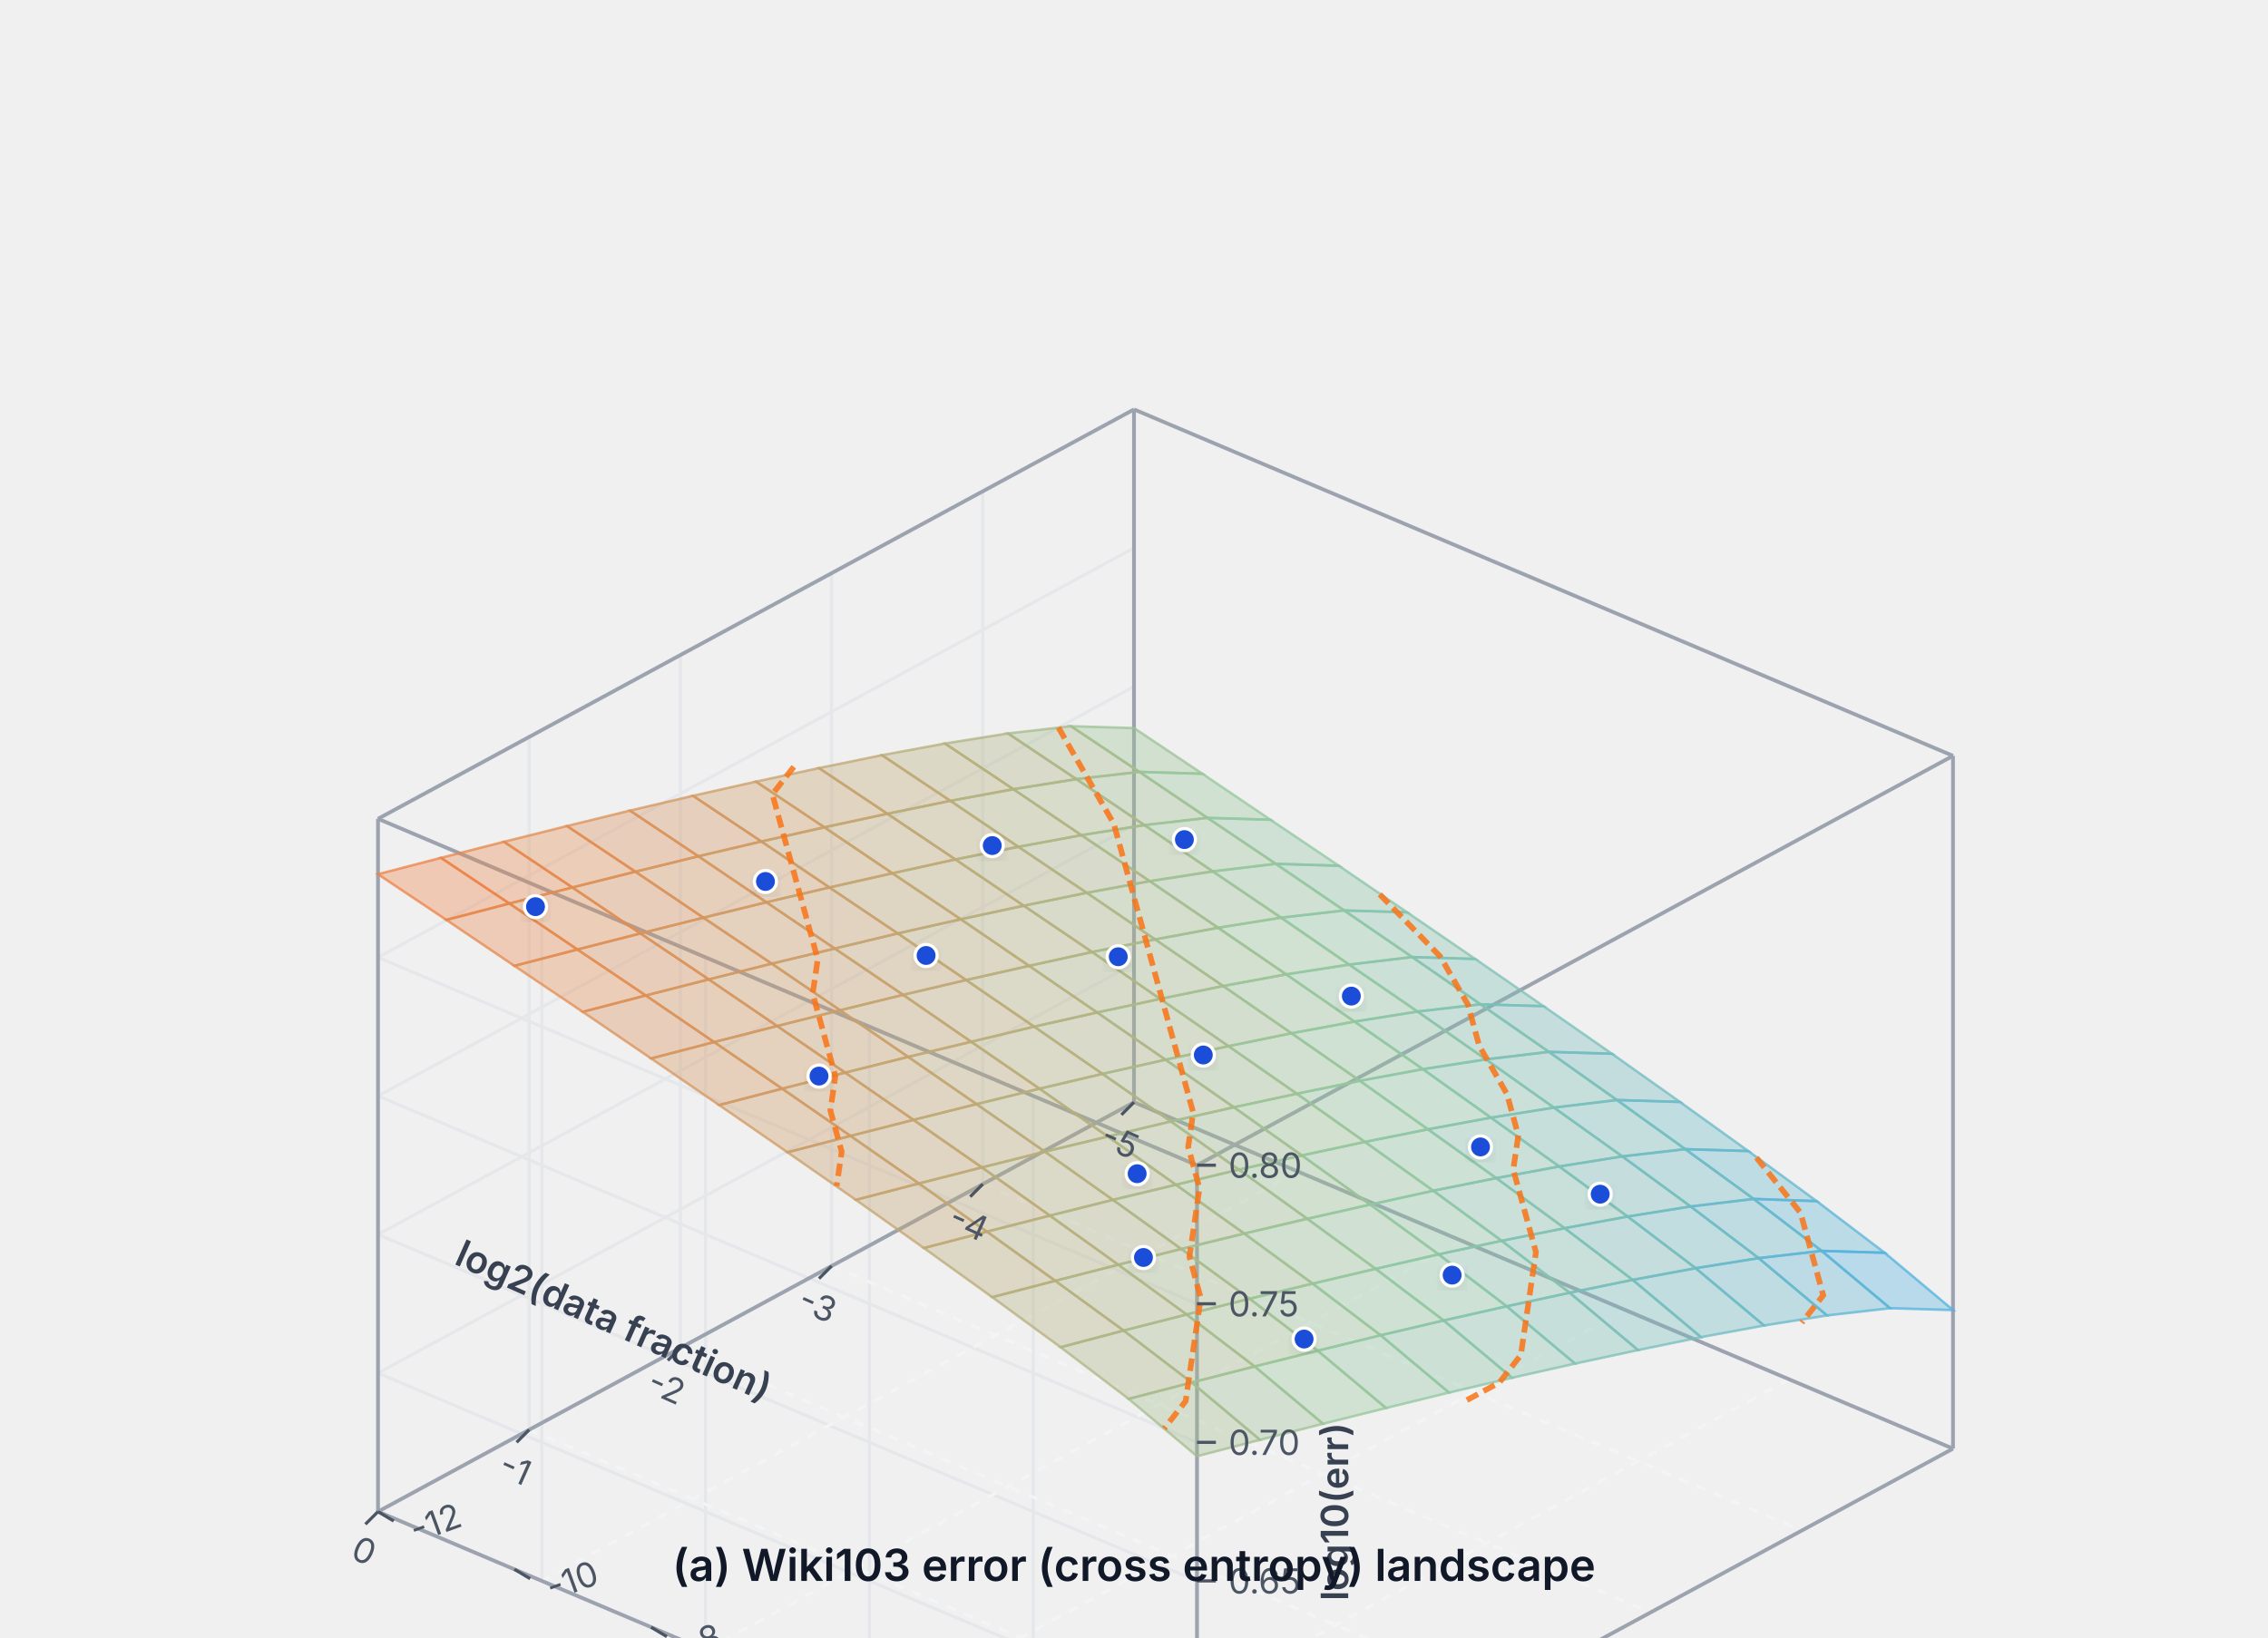
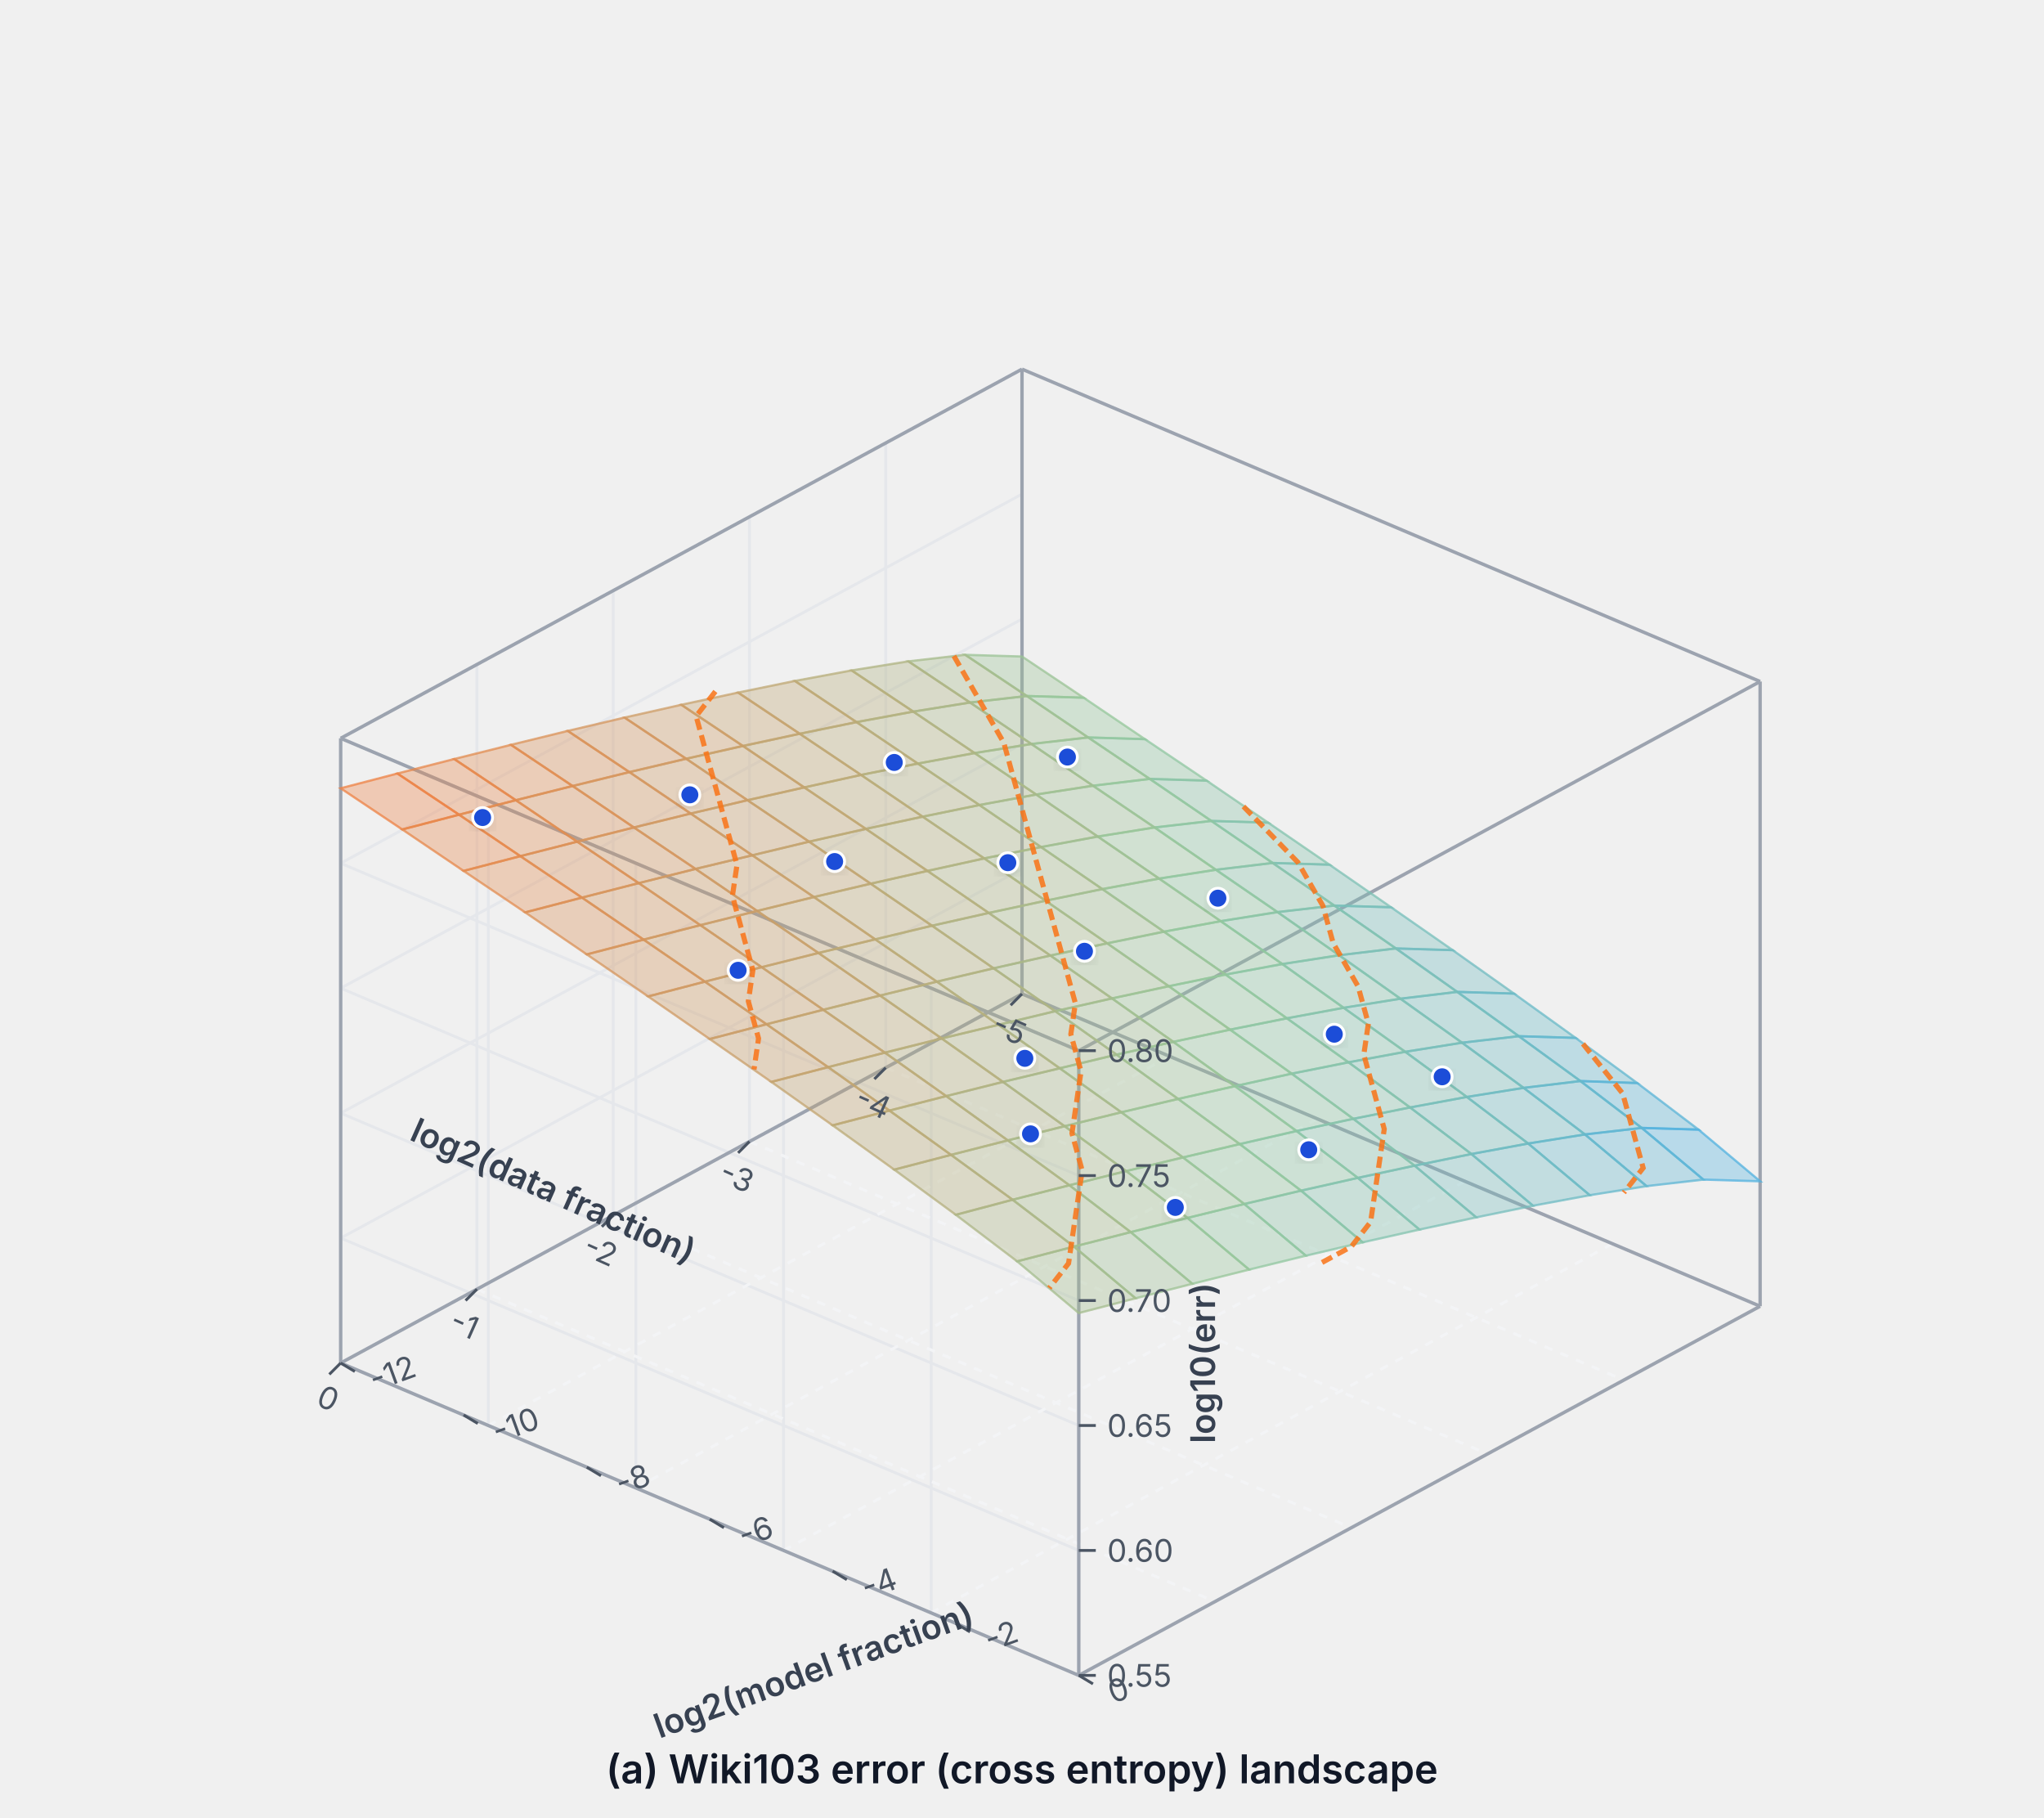
- <svg xmlns="http://www.w3.org/2000/svg" viewBox="0 0 720 520" width="100%" height="100%" style="background: transparent; font-family: -apple-system, system-ui, sans-serif;">
+ <svg xmlns="http://www.w3.org/2000/svg" viewBox="0 0 720 640" width="100%" height="100%" style="background: transparent; font-family: -apple-system, system-ui, sans-serif;">
  <defs>
    <linearGradient id="surfGrad" x1="0%" y1="0%" x2="100%" y2="100%">
      <stop offset="0%" stop-color="#fca5a5" stop-opacity="0.45" />
      <stop offset="50%" stop-color="#fdba74" stop-opacity="0.35" />
      <stop offset="100%" stop-color="#93c5fd" stop-opacity="0.45" />
    </linearGradient>
    <filter id="glow" x="-20%" y="-20%" width="140%" height="140%">
      <feDropShadow dx="0" dy="2" stdDeviation="3" flood-opacity="0.1" />
    </filter>
  </defs>
  <line x1="360.0" y1="350.0" x2="120.0" y2="480.0" stroke="#e5e7eb" stroke-width="1" />
  <line x1="360.0" y1="306.0" x2="120.0" y2="436.0" stroke="#e5e7eb" stroke-width="1" />
  <line x1="360.0" y1="262.0" x2="120.0" y2="392.0" stroke="#e5e7eb" stroke-width="1" />
  <line x1="360.0" y1="218.0" x2="120.0" y2="348.0" stroke="#e5e7eb" stroke-width="1" />
  <line x1="360.0" y1="174.0" x2="120.0" y2="304.0" stroke="#e5e7eb" stroke-width="1" />
  <line x1="360.0" y1="130.0" x2="120.0" y2="260.0" stroke="#e5e7eb" stroke-width="1" />
  <line x1="360.0" y1="350.0" x2="360.0" y2="130.0" stroke="#e5e7eb" stroke-width="1" />
  <line x1="312.0" y1="376.0" x2="312.0" y2="156.0" stroke="#e5e7eb" stroke-width="1" />
  <line x1="264.0" y1="402.0" x2="264.0" y2="182.0" stroke="#e5e7eb" stroke-width="1" />
  <line x1="216.0" y1="428.0" x2="216.0" y2="208.0" stroke="#e5e7eb" stroke-width="1" />
  <line x1="168.0" y1="454.0" x2="168.0" y2="234.0" stroke="#e5e7eb" stroke-width="1" />
  <line x1="120.0" y1="480.0" x2="120.0" y2="260.0" stroke="#e5e7eb" stroke-width="1" />
  <line x1="120.0" y1="480.0" x2="380.0" y2="590.0" stroke="#e5e7eb" stroke-width="1" />
  <line x1="120.0" y1="436.0" x2="380.0" y2="546.0" stroke="#e5e7eb" stroke-width="1" />
  <line x1="120.0" y1="392.0" x2="380.0" y2="502.0" stroke="#e5e7eb" stroke-width="1" />
  <line x1="120.0" y1="348.0" x2="380.0" y2="458.0" stroke="#e5e7eb" stroke-width="1" />
  <line x1="120.0" y1="304.0" x2="380.0" y2="414.0" stroke="#e5e7eb" stroke-width="1" />
  <line x1="120.0" y1="260.0" x2="380.0" y2="370.0" stroke="#e5e7eb" stroke-width="1" />
  <line x1="120.0" y1="480.0" x2="120.0" y2="260.0" stroke="#e5e7eb" stroke-width="1" />
  <line x1="172.0" y1="502.0" x2="172.0" y2="282.0" stroke="#e5e7eb" stroke-width="1" />
  <line x1="224.0" y1="524.0" x2="224.0" y2="304.0" stroke="#e5e7eb" stroke-width="1" />
  <line x1="276.0" y1="546.0" x2="276.0" y2="326.0" stroke="#e5e7eb" stroke-width="1" />
  <line x1="328.0" y1="568.0" x2="328.0" y2="348.0" stroke="#e5e7eb" stroke-width="1" />
  <line x1="380.0" y1="590.0" x2="380.0" y2="370.0" stroke="#e5e7eb" stroke-width="1" />
  <line x1="360.0" y1="350.0" x2="620.0" y2="460.0" stroke="#f3f4f6" stroke-dasharray="3,3" stroke-width="1" />
  <line x1="312.0" y1="376.0" x2="572.0" y2="486.0" stroke="#f3f4f6" stroke-dasharray="3,3" stroke-width="1" />
  <line x1="264.0" y1="402.0" x2="524.0" y2="512.0" stroke="#f3f4f6" stroke-dasharray="3,3" stroke-width="1" />
  <line x1="216.0" y1="428.0" x2="476.0" y2="538.0" stroke="#f3f4f6" stroke-dasharray="3,3" stroke-width="1" />
  <line x1="168.0" y1="454.0" x2="428.0" y2="564.0" stroke="#f3f4f6" stroke-dasharray="3,3" stroke-width="1" />
  <line x1="120.0" y1="480.0" x2="380.0" y2="590.0" stroke="#f3f4f6" stroke-dasharray="3,3" stroke-width="1" />
  <line x1="360.0" y1="350.0" x2="120.0" y2="480.0" stroke="#f3f4f6" stroke-dasharray="3,3" stroke-width="1" />
  <line x1="412.0" y1="372.0" x2="172.0" y2="502.0" stroke="#f3f4f6" stroke-dasharray="3,3" stroke-width="1" />
  <line x1="464.0" y1="394.0" x2="224.0" y2="524.0" stroke="#f3f4f6" stroke-dasharray="3,3" stroke-width="1" />
  <line x1="516.0" y1="416.0" x2="276.0" y2="546.0" stroke="#f3f4f6" stroke-dasharray="3,3" stroke-width="1" />
  <line x1="568.0" y1="438.0" x2="328.0" y2="568.0" stroke="#f3f4f6" stroke-dasharray="3,3" stroke-width="1" />
  <line x1="620.0" y1="460.0" x2="380.0" y2="590.0" stroke="#f3f4f6" stroke-dasharray="3,3" stroke-width="1" />
  <line x1="360.0" y1="350.0" x2="120.0" y2="480.0" stroke="#9ca3af" stroke-width="1.2" />
  <line x1="120.0" y1="480.0" x2="380.0" y2="590.0" stroke="#9ca3af" stroke-width="1.2" />
  <line x1="380.0" y1="590.0" x2="620.0" y2="460.0" stroke="#9ca3af" stroke-width="1.2" />
  <line x1="620.0" y1="460.0" x2="360.0" y2="350.0" stroke="#9ca3af" stroke-width="1.2" />
  <line x1="360.0" y1="130.0" x2="120.0" y2="260.0" stroke="#9ca3af" stroke-width="1.2" />
  <line x1="120.0" y1="260.0" x2="380.0" y2="370.0" stroke="#9ca3af" stroke-width="1.2" />
  <line x1="380.0" y1="370.0" x2="620.0" y2="240.0" stroke="#9ca3af" stroke-width="1.2" />
  <line x1="620.0" y1="240.0" x2="360.0" y2="130.0" stroke="#9ca3af" stroke-width="1.2" />
  <line x1="360.0" y1="350.0" x2="360.0" y2="130.0" stroke="#9ca3af" stroke-width="1.2" />
  <line x1="120.0" y1="480.0" x2="120.0" y2="260.0" stroke="#9ca3af" stroke-width="1.2" />
  <line x1="380.0" y1="590.0" x2="380.0" y2="370.0" stroke="#9ca3af" stroke-width="1.2" />
  <line x1="620.0" y1="460.0" x2="620.0" y2="240.0" stroke="#9ca3af" stroke-width="1.2" />
  <polygon points="360.0,231.2 340.0,230.6 361.7,245.1 381.7,245.7" fill="rgba(155,194,150,0.35)" stroke="rgba(155,194,150,0.75)" stroke-width="0.8" />
  <polygon points="381.7,245.7 361.7,245.1 383.3,259.7 403.3,260.3" fill="rgba(150,199,155,0.35)" stroke="rgba(150,199,155,0.75)" stroke-width="0.8" />
  <polygon points="340.0,230.6 320.0,232.9 341.7,247.4 361.7,245.1" fill="rgba(166,186,139,0.35)" stroke="rgba(166,186,139,0.75)" stroke-width="0.8" />
  <polygon points="403.3,260.3 383.3,259.7 405.0,274.3 425.0,274.9" fill="rgba(144,198,161,0.35)" stroke="rgba(144,198,161,0.75)" stroke-width="0.8" />
  <polygon points="361.7,245.1 341.7,247.4 363.3,262.0 383.3,259.7" fill="rgba(160,190,145,0.35)" stroke="rgba(160,190,145,0.75)" stroke-width="0.8" />
  <polygon points="425.0,274.9 405.0,274.3 426.7,289.1 446.7,289.7" fill="rgba(138,196,167,0.35)" stroke="rgba(138,196,167,0.75)" stroke-width="0.8" />
  <polygon points="320.0,232.9 300.0,236.1 321.7,250.6 341.7,247.4" fill="rgba(175,179,130,0.35)" stroke="rgba(175,179,130,0.75)" stroke-width="0.8" />
  <polygon points="383.3,259.7 363.3,262.0 385.0,276.7 405.0,274.3" fill="rgba(155,195,151,0.35)" stroke="rgba(155,195,151,0.75)" stroke-width="0.8" />
  <polygon points="446.7,289.7 426.7,289.1 448.3,303.9 468.3,304.5" fill="rgba(131,194,173,0.35)" stroke="rgba(131,194,173,0.75)" stroke-width="0.8" />
  <polygon points="341.7,247.4 321.7,250.6 343.3,265.2 363.3,262.0" fill="rgba(169,183,136,0.35)" stroke="rgba(169,183,136,0.75)" stroke-width="0.8" />
  <polygon points="405.0,274.3 385.0,276.7 406.7,291.4 426.7,289.1" fill="rgba(148,199,157,0.35)" stroke="rgba(148,199,157,0.75)" stroke-width="0.8" />
  <polygon points="468.3,304.5 448.3,303.9 470.0,318.9 490.0,319.5" fill="rgba(125,192,180,0.35)" stroke="rgba(125,192,180,0.75)" stroke-width="0.8" />
  <polygon points="300.0,236.1 280.0,239.8 301.7,254.3 321.7,250.6" fill="rgba(183,173,122,0.35)" stroke="rgba(183,173,122,0.75)" stroke-width="0.8" />
  <polygon points="363.3,262.0 343.3,265.2 365.0,279.8 385.0,276.7" fill="rgba(163,188,142,0.35)" stroke="rgba(163,188,142,0.75)" stroke-width="0.8" />
  <polygon points="426.7,289.1 406.7,291.4 428.3,306.3 448.3,303.9" fill="rgba(142,197,163,0.35)" stroke="rgba(142,197,163,0.75)" stroke-width="0.8" />
  <polygon points="490.0,319.5 470.0,318.9 491.7,334.0 511.7,334.6" fill="rgba(119,190,186,0.35)" stroke="rgba(119,190,186,0.75)" stroke-width="0.8" />
  <polygon points="321.7,250.6 301.7,254.3 323.3,268.9 343.3,265.2" fill="rgba(177,177,128,0.35)" stroke="rgba(177,177,128,0.75)" stroke-width="0.8" />
  <polygon points="385.0,276.7 365.0,279.8 386.7,294.6 406.7,291.4" fill="rgba(157,193,148,0.35)" stroke="rgba(157,193,148,0.75)" stroke-width="0.8" />
  <polygon points="448.3,303.9 428.3,306.3 450.0,321.2 470.0,318.9" fill="rgba(136,195,169,0.35)" stroke="rgba(136,195,169,0.75)" stroke-width="0.8" />
  <polygon points="511.7,334.6 491.7,334.0 513.3,349.3 533.3,349.9" fill="rgba(112,187,192,0.35)" stroke="rgba(112,187,192,0.75)" stroke-width="0.8" />
  <polygon points="280.0,239.8 260.0,243.9 281.7,258.4 301.7,254.3" fill="rgba(191,167,115,0.35)" stroke="rgba(191,167,115,0.75)" stroke-width="0.8" />
  <polygon points="343.3,265.2 323.3,268.9 345.0,283.5 365.0,279.8" fill="rgba(171,182,134,0.35)" stroke="rgba(171,182,134,0.75)" stroke-width="0.8" />
  <polygon points="406.7,291.4 386.7,294.6 408.3,309.4 428.3,306.3" fill="rgba(151,197,154,0.35)" stroke="rgba(151,197,154,0.75)" stroke-width="0.8" />
  <polygon points="470.0,318.9 450.0,321.2 471.7,336.4 491.7,334.0" fill="rgba(130,193,175,0.35)" stroke="rgba(130,193,175,0.75)" stroke-width="0.8" />
  <polygon points="533.3,349.9 513.3,349.3 535.0,364.9 555.0,365.5" fill="rgba(105,185,199,0.35)" stroke="rgba(105,185,199,0.75)" stroke-width="0.8" />
  <polygon points="301.7,254.3 281.7,258.4 303.3,272.9 323.3,268.9" fill="rgba(185,171,120,0.35)" stroke="rgba(185,171,120,0.75)" stroke-width="0.8" />
  <polygon points="365.0,279.8 345.0,283.5 366.7,298.3 386.7,294.6" fill="rgba(165,186,140,0.35)" stroke="rgba(165,186,140,0.75)" stroke-width="0.8" />
  <polygon points="428.3,306.3 408.3,309.4 430.0,324.4 450.0,321.2" fill="rgba(145,198,160,0.35)" stroke="rgba(145,198,160,0.75)" stroke-width="0.8" />
  <polygon points="491.7,334.0 471.7,336.4 493.3,351.7 513.3,349.3" fill="rgba(123,191,182,0.35)" stroke="rgba(123,191,182,0.75)" stroke-width="0.8" />
  <polygon points="555.0,365.5 535.0,364.9 556.7,380.7 576.7,381.4" fill="rgba(98,183,206,0.35)" stroke="rgba(98,183,206,0.75)" stroke-width="0.8" />
  <polygon points="260.0,243.9 240.0,248.2 261.7,262.7 281.7,258.4" fill="rgba(198,161,108,0.35)" stroke="rgba(198,161,108,0.75)" stroke-width="0.8" />
  <polygon points="323.3,268.9 303.3,272.9 325.0,287.6 345.0,283.5" fill="rgba(179,176,126,0.35)" stroke="rgba(179,176,126,0.75)" stroke-width="0.8" />
  <polygon points="386.7,294.6 366.7,298.3 388.3,313.1 408.3,309.4" fill="rgba(159,191,146,0.35)" stroke="rgba(159,191,146,0.75)" stroke-width="0.8" />
  <polygon points="450.0,321.2 430.0,324.4 451.7,339.5 471.7,336.4" fill="rgba(138,196,166,0.35)" stroke="rgba(138,196,166,0.75)" stroke-width="0.8" />
  <polygon points="576.7,381.4 556.7,380.7 578.3,397.2 598.3,397.8" fill="rgba(91,180,214,0.35)" stroke="rgba(91,180,214,0.75)" stroke-width="0.8" />
  <polygon points="513.3,349.3 493.3,351.7 515.0,367.2 535.0,364.9" fill="rgba(116,189,188,0.35)" stroke="rgba(116,189,188,0.75)" stroke-width="0.8" />
  <polygon points="281.7,258.4 261.7,262.7 283.3,277.3 303.3,272.9" fill="rgba(192,166,113,0.35)" stroke="rgba(192,166,113,0.75)" stroke-width="0.8" />
  <polygon points="345.0,283.5 325.0,287.6 346.7,302.3 366.7,298.3" fill="rgba(173,181,132,0.35)" stroke="rgba(173,181,132,0.75)" stroke-width="0.8" />
  <polygon points="408.3,309.4 388.3,313.1 410.0,328.1 430.0,324.4" fill="rgba(153,196,152,0.35)" stroke="rgba(153,196,152,0.75)" stroke-width="0.8" />
  <polygon points="598.3,397.8 578.3,397.2 600.0,415.4 620.0,416.0" fill="rgba(82,177,223,0.35)" stroke="rgba(82,177,223,0.75)" stroke-width="0.8" />
  <polygon points="471.7,336.4 451.7,339.5 473.3,354.9 493.3,351.7" fill="rgba(132,194,173,0.35)" stroke="rgba(132,194,173,0.75)" stroke-width="0.8" />
  <polygon points="535.0,364.9 515.0,367.2 536.7,383.1 556.7,380.7" fill="rgba(109,186,195,0.35)" stroke="rgba(109,186,195,0.75)" stroke-width="0.8" />
  <polygon points="240.0,248.2 220.0,252.7 241.7,267.2 261.7,262.7" fill="rgba(205,156,101,0.35)" stroke="rgba(205,156,101,0.75)" stroke-width="0.8" />
  <polygon points="303.3,272.9 283.3,277.3 305.0,291.9 325.0,287.6" fill="rgba(186,170,119,0.35)" stroke="rgba(186,170,119,0.75)" stroke-width="0.8" />
  <polygon points="366.7,298.3 346.7,302.3 368.3,317.2 388.3,313.1" fill="rgba(167,185,138,0.35)" stroke="rgba(167,185,138,0.75)" stroke-width="0.8" />
  <polygon points="430.0,324.4 410.0,328.1 431.7,343.2 451.7,339.5" fill="rgba(146,199,158,0.35)" stroke="rgba(146,199,158,0.75)" stroke-width="0.8" />
  <polygon points="493.3,351.7 473.3,354.9 495.0,370.4 515.0,367.2" fill="rgba(125,192,180,0.35)" stroke="rgba(125,192,180,0.75)" stroke-width="0.8" />
  <polygon points="556.7,380.7 536.7,383.1 558.3,399.5 578.3,397.2" fill="rgba(101,184,203,0.35)" stroke="rgba(101,184,203,0.75)" stroke-width="0.8" />
  <polygon points="261.7,262.7 241.7,267.2 263.3,281.8 283.3,277.3" fill="rgba(199,160,106,0.35)" stroke="rgba(199,160,106,0.75)" stroke-width="0.8" />
  <polygon points="325.0,287.6 305.0,291.9 326.7,306.7 346.7,302.3" fill="rgba(180,175,125,0.35)" stroke="rgba(180,175,125,0.75)" stroke-width="0.8" />
  <polygon points="388.3,313.1 368.3,317.2 390.0,332.2 410.0,328.1" fill="rgba(161,190,145,0.35)" stroke="rgba(161,190,145,0.75)" stroke-width="0.8" />
  <polygon points="451.7,339.5 431.7,343.2 453.3,358.6 473.3,354.9" fill="rgba(140,197,165,0.35)" stroke="rgba(140,197,165,0.75)" stroke-width="0.8" />
  <polygon points="578.3,397.2 558.3,399.5 580.0,417.7 600.0,415.4" fill="rgba(93,181,212,0.35)" stroke="rgba(93,181,212,0.75)" stroke-width="0.8" />
  <polygon points="515.0,367.2 495.0,370.4 516.7,386.3 536.7,383.1" fill="rgba(118,189,187,0.35)" stroke="rgba(118,189,187,0.75)" stroke-width="0.8" />
  <polygon points="220.0,252.7 200.0,257.4 221.7,271.9 241.7,267.2" fill="rgba(212,150,94,0.35)" stroke="rgba(212,150,94,0.75)" stroke-width="0.8" />
  <polygon points="283.3,277.3 263.3,281.8 285.0,296.4 305.0,291.9" fill="rgba(193,165,112,0.35)" stroke="rgba(193,165,112,0.75)" stroke-width="0.8" />
  <polygon points="346.7,302.3 326.7,306.7 348.3,321.5 368.3,317.2" fill="rgba(174,180,131,0.35)" stroke="rgba(174,180,131,0.75)" stroke-width="0.8" />
  <polygon points="410.0,328.1 390.0,332.2 411.7,347.3 431.7,343.2" fill="rgba(154,195,151,0.35)" stroke="rgba(154,195,151,0.75)" stroke-width="0.8" />
  <polygon points="473.3,354.9 453.3,358.6 475.0,374.1 495.0,370.4" fill="rgba(133,194,172,0.35)" stroke="rgba(133,194,172,0.75)" stroke-width="0.8" />
  <polygon points="536.7,383.1 516.7,386.3 538.3,402.7 558.3,399.5" fill="rgba(110,187,194,0.35)" stroke="rgba(110,187,194,0.75)" stroke-width="0.8" />
  <polygon points="241.7,267.2 221.7,271.9 243.3,286.5 263.3,281.8" fill="rgba(206,155,100,0.35)" stroke="rgba(206,155,100,0.75)" stroke-width="0.8" />
  <polygon points="305.0,291.9 285.0,296.4 306.7,311.2 326.7,306.7" fill="rgba(187,169,118,0.35)" stroke="rgba(187,169,118,0.75)" stroke-width="0.8" />
  <polygon points="368.3,317.2 348.3,321.5 370.0,336.5 390.0,332.2" fill="rgba(168,185,137,0.35)" stroke="rgba(168,185,137,0.75)" stroke-width="0.8" />
  <polygon points="431.7,343.2 411.7,347.3 433.3,362.6 453.3,358.6" fill="rgba(147,199,157,0.35)" stroke="rgba(147,199,157,0.75)" stroke-width="0.8" />
  <polygon points="495.0,370.4 475.0,374.1 496.7,390.0 516.7,386.3" fill="rgba(126,192,179,0.35)" stroke="rgba(126,192,179,0.75)" stroke-width="0.8" />
  <polygon points="558.3,399.5 538.3,402.7 560.0,420.9 580.0,417.7" fill="rgba(101,184,203,0.35)" stroke="rgba(101,184,203,0.75)" stroke-width="0.8" />
  <polygon points="200.0,257.4 180.0,262.3 201.7,276.8 221.7,271.9" fill="rgba(218,145,87,0.35)" stroke="rgba(218,145,87,0.75)" stroke-width="0.8" />
  <polygon points="263.3,281.8 243.3,286.5 265.0,301.2 285.0,296.4" fill="rgba(200,159,106,0.35)" stroke="rgba(200,159,106,0.75)" stroke-width="0.8" />
  <polygon points="326.7,306.7 306.7,311.2 328.3,326.0 348.3,321.5" fill="rgba(181,174,124,0.35)" stroke="rgba(181,174,124,0.75)" stroke-width="0.8" />
  <polygon points="390.0,332.2 370.0,336.5 391.7,351.6 411.7,347.3" fill="rgba(161,190,144,0.35)" stroke="rgba(161,190,144,0.75)" stroke-width="0.8" />
  <polygon points="453.3,358.6 433.3,362.6 455.0,378.1 475.0,374.1" fill="rgba(141,197,164,0.35)" stroke="rgba(141,197,164,0.75)" stroke-width="0.8" />
  <polygon points="516.7,386.3 496.7,390.0 518.3,406.4 538.3,402.7" fill="rgba(118,189,186,0.35)" stroke="rgba(118,189,186,0.75)" stroke-width="0.8" />
  <polygon points="221.7,271.9 201.7,276.8 223.3,291.4 243.3,286.5" fill="rgba(213,150,93,0.35)" stroke="rgba(213,150,93,0.75)" stroke-width="0.8" />
  <polygon points="285.0,296.4 265.0,301.2 286.7,315.9 306.7,311.2" fill="rgba(194,164,112,0.35)" stroke="rgba(194,164,112,0.75)" stroke-width="0.8" />
  <polygon points="348.3,321.5 328.3,326.0 350.0,341.0 370.0,336.5" fill="rgba(175,179,131,0.35)" stroke="rgba(175,179,131,0.75)" stroke-width="0.8" />
  <polygon points="411.7,347.3 391.7,351.6 413.3,366.9 433.3,362.6" fill="rgba(155,195,150,0.35)" stroke="rgba(155,195,150,0.75)" stroke-width="0.8" />
  <polygon points="475.0,374.1 455.0,378.1 476.7,394.0 496.7,390.0" fill="rgba(134,195,171,0.35)" stroke="rgba(134,195,171,0.75)" stroke-width="0.8" />
  <polygon points="538.3,402.7 518.3,406.4 540.0,424.6 560.0,420.9" fill="rgba(109,186,195,0.35)" stroke="rgba(109,186,195,0.75)" stroke-width="0.8" />
  <polygon points="180.0,262.3 160.0,267.3 181.7,281.8 201.7,276.8" fill="rgba(225,140,81,0.35)" stroke="rgba(225,140,81,0.75)" stroke-width="0.8" />
  <polygon points="243.3,286.5 223.3,291.4 245.0,306.0 265.0,301.2" fill="rgba(207,154,99,0.35)" stroke="rgba(207,154,99,0.75)" stroke-width="0.8" />
  <polygon points="306.7,311.2 286.7,315.9 308.3,330.8 328.3,326.0" fill="rgba(188,169,118,0.35)" stroke="rgba(188,169,118,0.75)" stroke-width="0.8" />
  <polygon points="370.0,336.5 350.0,341.0 371.7,356.1 391.7,351.6" fill="rgba(168,184,137,0.35)" stroke="rgba(168,184,137,0.75)" stroke-width="0.8" />
  <polygon points="433.3,362.6 413.3,366.9 435.0,382.5 455.0,378.1" fill="rgba(148,199,157,0.35)" stroke="rgba(148,199,157,0.75)" stroke-width="0.8" />
  <polygon points="496.7,390.0 476.7,394.0 498.3,410.5 518.3,406.4" fill="rgba(126,192,179,0.35)" stroke="rgba(126,192,179,0.75)" stroke-width="0.8" />
  <polygon points="201.7,276.8 181.7,281.8 203.3,296.4 223.3,291.4" fill="rgba(219,145,87,0.35)" stroke="rgba(219,145,87,0.75)" stroke-width="0.8" />
  <polygon points="265.0,301.2 245.0,306.0 266.7,320.8 286.7,315.9" fill="rgba(201,159,105,0.35)" stroke="rgba(201,159,105,0.75)" stroke-width="0.8" />
  <polygon points="328.3,326.0 308.3,330.8 330.0,345.7 350.0,341.0" fill="rgba(182,174,124,0.35)" stroke="rgba(182,174,124,0.75)" stroke-width="0.8" />
  <polygon points="391.7,351.6 371.7,356.1 393.3,371.4 413.3,366.9" fill="rgba(162,189,143,0.35)" stroke="rgba(162,189,143,0.75)" stroke-width="0.8" />
  <polygon points="455.0,378.1 435.0,382.5 456.7,398.3 476.7,394.0" fill="rgba(141,197,164,0.35)" stroke="rgba(141,197,164,0.75)" stroke-width="0.8" />
  <polygon points="518.3,406.4 498.3,410.5 520.0,428.7 540.0,424.6" fill="rgba(117,189,188,0.35)" stroke="rgba(117,189,188,0.75)" stroke-width="0.8" />
  <polygon points="160.0,267.3 140.0,272.4 161.7,286.9 181.7,281.8" fill="rgba(231,135,75,0.35)" stroke="rgba(231,135,75,0.75)" stroke-width="0.8" />
  <polygon points="223.3,291.4 203.3,296.4 225.0,311.0 245.0,306.0" fill="rgba(213,149,93,0.35)" stroke="rgba(213,149,93,0.75)" stroke-width="0.8" />
  <polygon points="286.7,315.9 266.7,320.8 288.3,335.6 308.3,330.8" fill="rgba(194,164,111,0.35)" stroke="rgba(194,164,111,0.75)" stroke-width="0.8" />
  <polygon points="350.0,341.0 330.0,345.7 351.7,360.9 371.7,356.1" fill="rgba(175,179,130,0.35)" stroke="rgba(175,179,130,0.75)" stroke-width="0.8" />
  <polygon points="413.3,366.9 393.3,371.4 415.0,387.0 435.0,382.5" fill="rgba(155,195,150,0.35)" stroke="rgba(155,195,150,0.75)" stroke-width="0.8" />
  <polygon points="476.7,394.0 456.7,398.3 478.3,414.8 498.3,410.5" fill="rgba(133,194,172,0.35)" stroke="rgba(133,194,172,0.75)" stroke-width="0.8" />
  <polygon points="181.7,281.8 161.7,286.9 183.3,301.5 203.3,296.4" fill="rgba(225,140,81,0.35)" stroke="rgba(225,140,81,0.75)" stroke-width="0.8" />
  <polygon points="245.0,306.0 225.0,311.0 246.7,325.8 266.7,320.8" fill="rgba(207,154,99,0.35)" stroke="rgba(207,154,99,0.75)" stroke-width="0.8" />
  <polygon points="308.3,330.8 288.3,335.6 310.0,350.6 330.0,345.7" fill="rgba(188,169,117,0.35)" stroke="rgba(188,169,117,0.75)" stroke-width="0.8" />
  <polygon points="371.7,356.1 351.7,360.9 373.3,376.2 393.3,371.4" fill="rgba(169,184,137,0.35)" stroke="rgba(169,184,137,0.75)" stroke-width="0.8" />
  <polygon points="435.0,382.5 415.0,387.0 436.7,402.9 456.7,398.3" fill="rgba(148,199,157,0.35)" stroke="rgba(148,199,157,0.75)" stroke-width="0.8" />
  <polygon points="498.3,410.5 478.3,414.8 500.0,433.0 520.0,428.7" fill="rgba(124,191,180,0.35)" stroke="rgba(124,191,180,0.75)" stroke-width="0.8" />
  <polygon points="140.0,272.4 120.0,277.6 141.7,292.1 161.7,286.9" fill="rgba(237,130,69,0.35)" stroke="rgba(237,130,69,0.75)" stroke-width="0.8" />
  <polygon points="203.3,296.4 183.3,301.5 205.0,316.1 225.0,311.0" fill="rgba(219,144,86,0.35)" stroke="rgba(219,144,86,0.75)" stroke-width="0.8" />
  <polygon points="266.7,320.8 246.7,325.8 268.3,340.6 288.3,335.6" fill="rgba(201,159,105,0.35)" stroke="rgba(201,159,105,0.75)" stroke-width="0.8" />
  <polygon points="330.0,345.7 310.0,350.6 331.7,365.7 351.7,360.9" fill="rgba(182,174,124,0.35)" stroke="rgba(182,174,124,0.75)" stroke-width="0.8" />
  <polygon points="393.3,371.4 373.3,376.2 395.0,391.7 415.0,387.0" fill="rgba(162,189,143,0.35)" stroke="rgba(162,189,143,0.75)" stroke-width="0.8" />
  <polygon points="456.7,398.3 436.7,402.9 458.3,419.3 478.3,414.8" fill="rgba(140,197,165,0.35)" stroke="rgba(140,197,165,0.75)" stroke-width="0.8" />
  <polygon points="161.7,286.9 141.7,292.1 163.3,306.7 183.3,301.5" fill="rgba(231,135,74,0.35)" stroke="rgba(231,135,74,0.75)" stroke-width="0.8" />
  <polygon points="225.0,311.0 205.0,316.1 226.7,330.9 246.7,325.8" fill="rgba(213,149,92,0.35)" stroke="rgba(213,149,92,0.75)" stroke-width="0.8" />
  <polygon points="288.3,335.6 268.3,340.6 290.0,355.6 310.0,350.6" fill="rgba(195,164,111,0.35)" stroke="rgba(195,164,111,0.75)" stroke-width="0.8" />
  <polygon points="351.7,360.9 331.7,365.7 353.3,381.0 373.3,376.2" fill="rgba(175,179,130,0.35)" stroke="rgba(175,179,130,0.75)" stroke-width="0.8" />
  <polygon points="415.0,387.0 395.0,391.7 416.7,407.6 436.7,402.9" fill="rgba(155,195,151,0.35)" stroke="rgba(155,195,151,0.75)" stroke-width="0.8" />
  <polygon points="478.3,414.8 458.3,419.3 480.0,437.5 500.0,433.0" fill="rgba(131,194,174,0.35)" stroke="rgba(131,194,174,0.75)" stroke-width="0.8" />
  <polygon points="183.3,301.5 163.3,306.7 185.0,321.3 205.0,316.1" fill="rgba(226,140,80,0.35)" stroke="rgba(226,140,80,0.75)" stroke-width="0.8" />
  <polygon points="246.7,325.8 226.7,330.9 248.3,345.7 268.3,340.6" fill="rgba(207,154,98,0.35)" stroke="rgba(207,154,98,0.75)" stroke-width="0.8" />
  <polygon points="310.0,350.6 290.0,355.6 311.7,370.7 331.7,365.7" fill="rgba(188,169,117,0.35)" stroke="rgba(188,169,117,0.75)" stroke-width="0.8" />
  <polygon points="373.3,376.2 353.3,381.0 375.0,396.6 395.0,391.7" fill="rgba(168,184,137,0.35)" stroke="rgba(168,184,137,0.75)" stroke-width="0.8" />
  <polygon points="436.7,402.9 416.7,407.6 438.3,424.0 458.3,419.3" fill="rgba(147,199,158,0.35)" stroke="rgba(147,199,158,0.75)" stroke-width="0.8" />
  <polygon points="205.0,316.1 185.0,321.3 206.7,336.1 226.7,330.9" fill="rgba(219,144,86,0.35)" stroke="rgba(219,144,86,0.75)" stroke-width="0.8" />
  <polygon points="268.3,340.6 248.3,345.7 270.0,360.7 290.0,355.6" fill="rgba(201,159,105,0.35)" stroke="rgba(201,159,105,0.75)" stroke-width="0.8" />
  <polygon points="331.7,365.7 311.7,370.7 333.3,386.0 353.3,381.0" fill="rgba(182,174,124,0.35)" stroke="rgba(182,174,124,0.75)" stroke-width="0.8" />
  <polygon points="395.0,391.7 375.0,396.6 396.7,412.4 416.7,407.6" fill="rgba(161,190,144,0.35)" stroke="rgba(161,190,144,0.75)" stroke-width="0.8" />
  <polygon points="458.3,419.3 438.3,424.0 460.0,442.2 480.0,437.5" fill="rgba(138,196,167,0.35)" stroke="rgba(138,196,167,0.75)" stroke-width="0.8" />
  <polygon points="226.7,330.9 206.7,336.1 228.3,350.9 248.3,345.7" fill="rgba(213,149,92,0.35)" stroke="rgba(213,149,92,0.75)" stroke-width="0.8" />
  <polygon points="290.0,355.6 270.0,360.7 291.7,375.8 311.7,370.7" fill="rgba(194,164,111,0.35)" stroke="rgba(194,164,111,0.75)" stroke-width="0.8" />
  <polygon points="353.3,381.0 333.3,386.0 355.0,401.6 375.0,396.6" fill="rgba(175,179,131,0.35)" stroke="rgba(175,179,131,0.75)" stroke-width="0.8" />
  <polygon points="416.7,407.6 396.7,412.4 418.3,428.9 438.3,424.0" fill="rgba(154,196,152,0.35)" stroke="rgba(154,196,152,0.75)" stroke-width="0.8" />
  <polygon points="248.3,345.7 228.3,350.9 250.0,365.9 270.0,360.7" fill="rgba(207,154,99,0.35)" stroke="rgba(207,154,99,0.75)" stroke-width="0.8" />
  <polygon points="311.7,370.7 291.7,375.8 313.3,391.1 333.3,386.0" fill="rgba(188,169,118,0.35)" stroke="rgba(188,169,118,0.75)" stroke-width="0.8" />
  <polygon points="375.0,396.6 355.0,401.6 376.7,417.4 396.7,412.4" fill="rgba(168,185,138,0.35)" stroke="rgba(168,185,138,0.75)" stroke-width="0.8" />
  <polygon points="438.3,424.0 418.3,428.9 440.0,447.1 460.0,442.2" fill="rgba(145,198,160,0.35)" stroke="rgba(145,198,160,0.75)" stroke-width="0.8" />
  <polygon points="270.0,360.7 250.0,365.9 271.7,381.0 291.7,375.8" fill="rgba(201,159,105,0.35)" stroke="rgba(201,159,105,0.75)" stroke-width="0.8" />
  <polygon points="333.3,386.0 313.3,391.1 335.0,406.7 355.0,401.6" fill="rgba(181,174,124,0.35)" stroke="rgba(181,174,124,0.75)" stroke-width="0.8" />
  <polygon points="396.7,412.4 376.7,417.4 398.3,433.9 418.3,428.9" fill="rgba(160,191,145,0.35)" stroke="rgba(160,191,145,0.75)" stroke-width="0.8" />
  <polygon points="291.7,375.8 271.7,381.0 293.3,396.3 313.3,391.1" fill="rgba(194,164,111,0.35)" stroke="rgba(194,164,111,0.75)" stroke-width="0.8" />
  <polygon points="355.0,401.6 335.0,406.7 356.7,422.5 376.7,417.4" fill="rgba(174,180,131,0.35)" stroke="rgba(174,180,131,0.75)" stroke-width="0.8" />
  <polygon points="418.3,428.9 398.3,433.9 420.0,452.1 440.0,447.1" fill="rgba(151,197,154,0.35)" stroke="rgba(151,197,154,0.75)" stroke-width="0.8" />
  <polygon points="313.3,391.1 293.3,396.3 315.0,411.9 335.0,406.7" fill="rgba(187,169,118,0.35)" stroke="rgba(187,169,118,0.75)" stroke-width="0.8" />
  <polygon points="376.7,417.4 356.7,422.5 378.3,439.0 398.3,433.9" fill="rgba(166,186,139,0.35)" stroke="rgba(166,186,139,0.75)" stroke-width="0.8" />
  <polygon points="335.0,406.7 315.0,411.9 336.7,427.8 356.7,422.5" fill="rgba(180,175,125,0.35)" stroke="rgba(180,175,125,0.75)" stroke-width="0.8" />
  <polygon points="398.3,433.9 378.3,439.0 400.0,457.2 420.0,452.1" fill="rgba(157,193,148,0.35)" stroke="rgba(157,193,148,0.75)" stroke-width="0.8" />
  <polygon points="356.7,422.5 336.7,427.8 358.3,444.2 378.3,439.0" fill="rgba(172,181,133,0.35)" stroke="rgba(172,181,133,0.75)" stroke-width="0.8" />
  <polygon points="378.3,439.0 358.3,444.2 380.0,462.4 400.0,457.2" fill="rgba(164,188,142,0.35)" stroke="rgba(164,188,142,0.75)" stroke-width="0.8" />
  <path d="M 557.6 367.6 L 571.6 385.1 L 575.2 398.2 L 578.8 411.3 L 572.0 420.0" fill="none" stroke="#f97316" stroke-width="1.8" stroke-dasharray="4,2" opacity="0.85" />
  <path d="M 438.0 284.0 L 457.2 303.7 L 466.0 319.0 L 469.6 332.1 L 478.4 347.4 L 482.0 360.5 L 480.4 371.4 L 484.0 384.5 L 487.6 397.6 L 486.0 408.5 L 484.4 419.4 L 482.8 430.3 L 476.0 439.0 L 464.0 445.5" fill="none" stroke="#f97316" stroke-width="1.8" stroke-dasharray="4,2" opacity="0.85" />
  <path d="M 336.0 231.0 L 344.8 246.3 L 353.6 261.6 L 357.2 274.7 L 360.8 287.8 L 364.4 300.9 L 368.0 314.0 L 371.6 327.1 L 375.2 340.2 L 378.8 353.3 L 377.2 364.2 L 380.8 377.3 L 379.2 388.2 L 377.6 399.1 L 381.2 412.2 L 379.6 423.1 L 378.0 434.0 L 376.4 444.9 L 369.6 453.6" fill="none" stroke="#f97316" stroke-width="1.8" stroke-dasharray="4,2" opacity="0.85" />
  <path d="M 252.0 243.5 L 245.2 252.2 L 248.8 265.3 L 252.4 278.4 L 256.0 291.5 L 259.6 304.6 L 258.0 315.5 L 261.6 328.6 L 265.2 341.7 L 263.6 352.6 L 267.2 365.7 L 265.6 376.6" fill="none" stroke="#f97316" stroke-width="1.8" stroke-dasharray="4,2" opacity="0.85" />
  <circle cx="376.0" cy="266.6" r="3.5" fill="#1d4ed8" stroke="#ffffff" stroke-width="1" filter="url(#glow)" />
  <circle cx="429.0" cy="316.3" r="3.5" fill="#1d4ed8" stroke="#ffffff" stroke-width="1" filter="url(#glow)" />
  <circle cx="470.0" cy="364.2" r="3.5" fill="#1d4ed8" stroke="#ffffff" stroke-width="1" filter="url(#glow)" />
  <circle cx="315.0" cy="268.5" r="3.5" fill="#1d4ed8" stroke="#ffffff" stroke-width="1" filter="url(#glow)" />
  <circle cx="382.0" cy="335.0" r="3.5" fill="#1d4ed8" stroke="#ffffff" stroke-width="1" filter="url(#glow)" />
  <circle cx="461.0" cy="404.9" r="3.5" fill="#1d4ed8" stroke="#ffffff" stroke-width="1" filter="url(#glow)" />
  <circle cx="294.0" cy="303.4" r="3.5" fill="#1d4ed8" stroke="#ffffff" stroke-width="1" filter="url(#glow)" />
  <circle cx="361.0" cy="372.7" r="3.5" fill="#1d4ed8" stroke="#ffffff" stroke-width="1" filter="url(#glow)" />
  <circle cx="414.0" cy="425.2" r="3.5" fill="#1d4ed8" stroke="#ffffff" stroke-width="1" filter="url(#glow)" />
  <circle cx="260.0" cy="341.7" r="3.5" fill="#1d4ed8" stroke="#ffffff" stroke-width="1" filter="url(#glow)" />
  <circle cx="170.0" cy="287.9" r="3.5" fill="#1d4ed8" stroke="#ffffff" stroke-width="1" filter="url(#glow)" />
  <circle cx="508.0" cy="379.2" r="3.5" fill="#1d4ed8" stroke="#ffffff" stroke-width="1" filter="url(#glow)" />
  <circle cx="243.0" cy="279.9" r="3.5" fill="#1d4ed8" stroke="#ffffff" stroke-width="1" filter="url(#glow)" />
  <circle cx="363.0" cy="399.3" r="3.5" fill="#1d4ed8" stroke="#ffffff" stroke-width="1" filter="url(#glow)" />
  <circle cx="355.0" cy="303.8" r="3.5" fill="#1d4ed8" stroke="#ffffff" stroke-width="1" filter="url(#glow)" />
  <line x1="360.0" y1="350.0" x2="356.0" y2="354.0" stroke="#4b5563" stroke-width="1" />
  <text x="354.0" y="366.0" font-size="11" fill="#4b5563" text-anchor="middle" transform="rotate(24 354 366)">-5</text>
  <line x1="312.0" y1="376.0" x2="308.0" y2="380.0" stroke="#4b5563" stroke-width="1" />
  <text x="306.0" y="392.0" font-size="11" fill="#4b5563" text-anchor="middle" transform="rotate(24 306 392)">-4</text>
  <line x1="264.0" y1="402.0" x2="260.0" y2="406.0" stroke="#4b5563" stroke-width="1" />
  <text x="258.0" y="418.0" font-size="11" fill="#4b5563" text-anchor="middle" transform="rotate(24 258 418)">-3</text>
  <line x1="216.0" y1="428.0" x2="212.0" y2="432.0" stroke="#4b5563" stroke-width="1" />
  <text x="210.0" y="444.0" font-size="11" fill="#4b5563" text-anchor="middle" transform="rotate(24 210 444)">-2</text>
  <line x1="168.0" y1="454.0" x2="164.0" y2="458.0" stroke="#4b5563" stroke-width="1" />
  <text x="162.0" y="470.0" font-size="11" fill="#4b5563" text-anchor="middle" transform="rotate(24 162 470)">-1</text>
  <line x1="120.0" y1="480.0" x2="116.0" y2="484.0" stroke="#4b5563" stroke-width="1" />
  <text x="114.0" y="496.0" font-size="11" fill="#4b5563" text-anchor="middle" transform="rotate(24 114 496)">0</text>
  <text x="193.2" y="423.2" font-size="12" font-weight="600" fill="#374151" text-anchor="middle" transform="rotate(24 193.2 423.2)">log2(data fraction)</text>
  <line x1="120.0" y1="480.0" x2="125.0" y2="483.0" stroke="#4b5563" stroke-width="1" />
  <text x="132.0" y="490.0" font-size="11" fill="#4b5563" text-anchor="start" transform="rotate(-20 132.0 490.0)">-12</text>
  <line x1="163.3" y1="498.3" x2="168.3" y2="501.3" stroke="#4b5563" stroke-width="1" />
  <text x="175.3" y="508.3" font-size="11" fill="#4b5563" text-anchor="start" transform="rotate(-20 175.3333 508.3333)">-10</text>
  <line x1="206.7" y1="516.7" x2="211.7" y2="519.7" stroke="#4b5563" stroke-width="1" />
  <text x="218.7" y="526.7" font-size="11" fill="#4b5563" text-anchor="start" transform="rotate(-20 218.6667 526.6667)">-8</text>
  <line x1="250.0" y1="535.0" x2="255.0" y2="538.0" stroke="#4b5563" stroke-width="1" />
  <text x="262.0" y="545.0" font-size="11" fill="#4b5563" text-anchor="start" transform="rotate(-20 262.0 545.0)">-6</text>
  <line x1="293.3" y1="553.3" x2="298.3" y2="556.3" stroke="#4b5563" stroke-width="1" />
  <text x="305.3" y="563.3" font-size="11" fill="#4b5563" text-anchor="start" transform="rotate(-20 305.3333 563.3333)">-4</text>
  <line x1="336.7" y1="571.7" x2="341.7" y2="574.7" stroke="#4b5563" stroke-width="1" />
  <text x="348.7" y="581.7" font-size="11" fill="#4b5563" text-anchor="start" transform="rotate(-20 348.6667 581.6667)">-2</text>
  <line x1="380.0" y1="590.0" x2="385.0" y2="593.0" stroke="#4b5563" stroke-width="1" />
  <text x="392.0" y="600.0" font-size="11" fill="#4b5563" text-anchor="start" transform="rotate(-20 392.0 600.0)">0</text>
  <text x="288.0" y="592.0" font-size="12" font-weight="600" fill="#374151" text-anchor="middle" transform="rotate(-20 288 592.0)">log2(model fraction)</text>
  <line x1="380.0" y1="590.0" x2="386.0" y2="590.0" stroke="#4b5563" stroke-width="1" />
  <text x="390.0" y="594.0" font-size="11" fill="#4b5563" text-anchor="start">0.55</text>
  <line x1="380.0" y1="546.0" x2="386.0" y2="546.0" stroke="#4b5563" stroke-width="1" />
  <text x="390.0" y="550.0" font-size="11" fill="#4b5563" text-anchor="start">0.60</text>
  <line x1="380.0" y1="502.0" x2="386.0" y2="502.0" stroke="#4b5563" stroke-width="1" />
  <text x="390.0" y="506.0" font-size="11" fill="#4b5563" text-anchor="start">0.65</text>
  <line x1="380.0" y1="458.0" x2="386.0" y2="458.0" stroke="#4b5563" stroke-width="1" />
  <text x="390.0" y="462.0" font-size="11" fill="#4b5563" text-anchor="start">0.70</text>
  <line x1="380.0" y1="414.0" x2="386.0" y2="414.0" stroke="#4b5563" stroke-width="1" />
  <text x="390.0" y="418.0" font-size="11" fill="#4b5563" text-anchor="start">0.75</text>
  <line x1="380.0" y1="370.0" x2="386.0" y2="370.0" stroke="#4b5563" stroke-width="1" />
  <text x="390.0" y="374.0" font-size="11" fill="#4b5563" text-anchor="start">0.80</text>
  <text x="428.0" y="480.0" font-size="12" font-weight="600" fill="#374151" text-anchor="middle" transform="rotate(-90 428 480)">log10(err)</text>
-   <text x="360.0" y="502" font-size="14" font-weight="600" fill="#111827" text-anchor="middle">(a) Wiki103 error (cross entropy) landscape</text>
+   <text x="360.0" y="628" font-size="14" font-weight="600" fill="#111827" text-anchor="middle">(a) Wiki103 error (cross entropy) landscape</text>
</svg>
